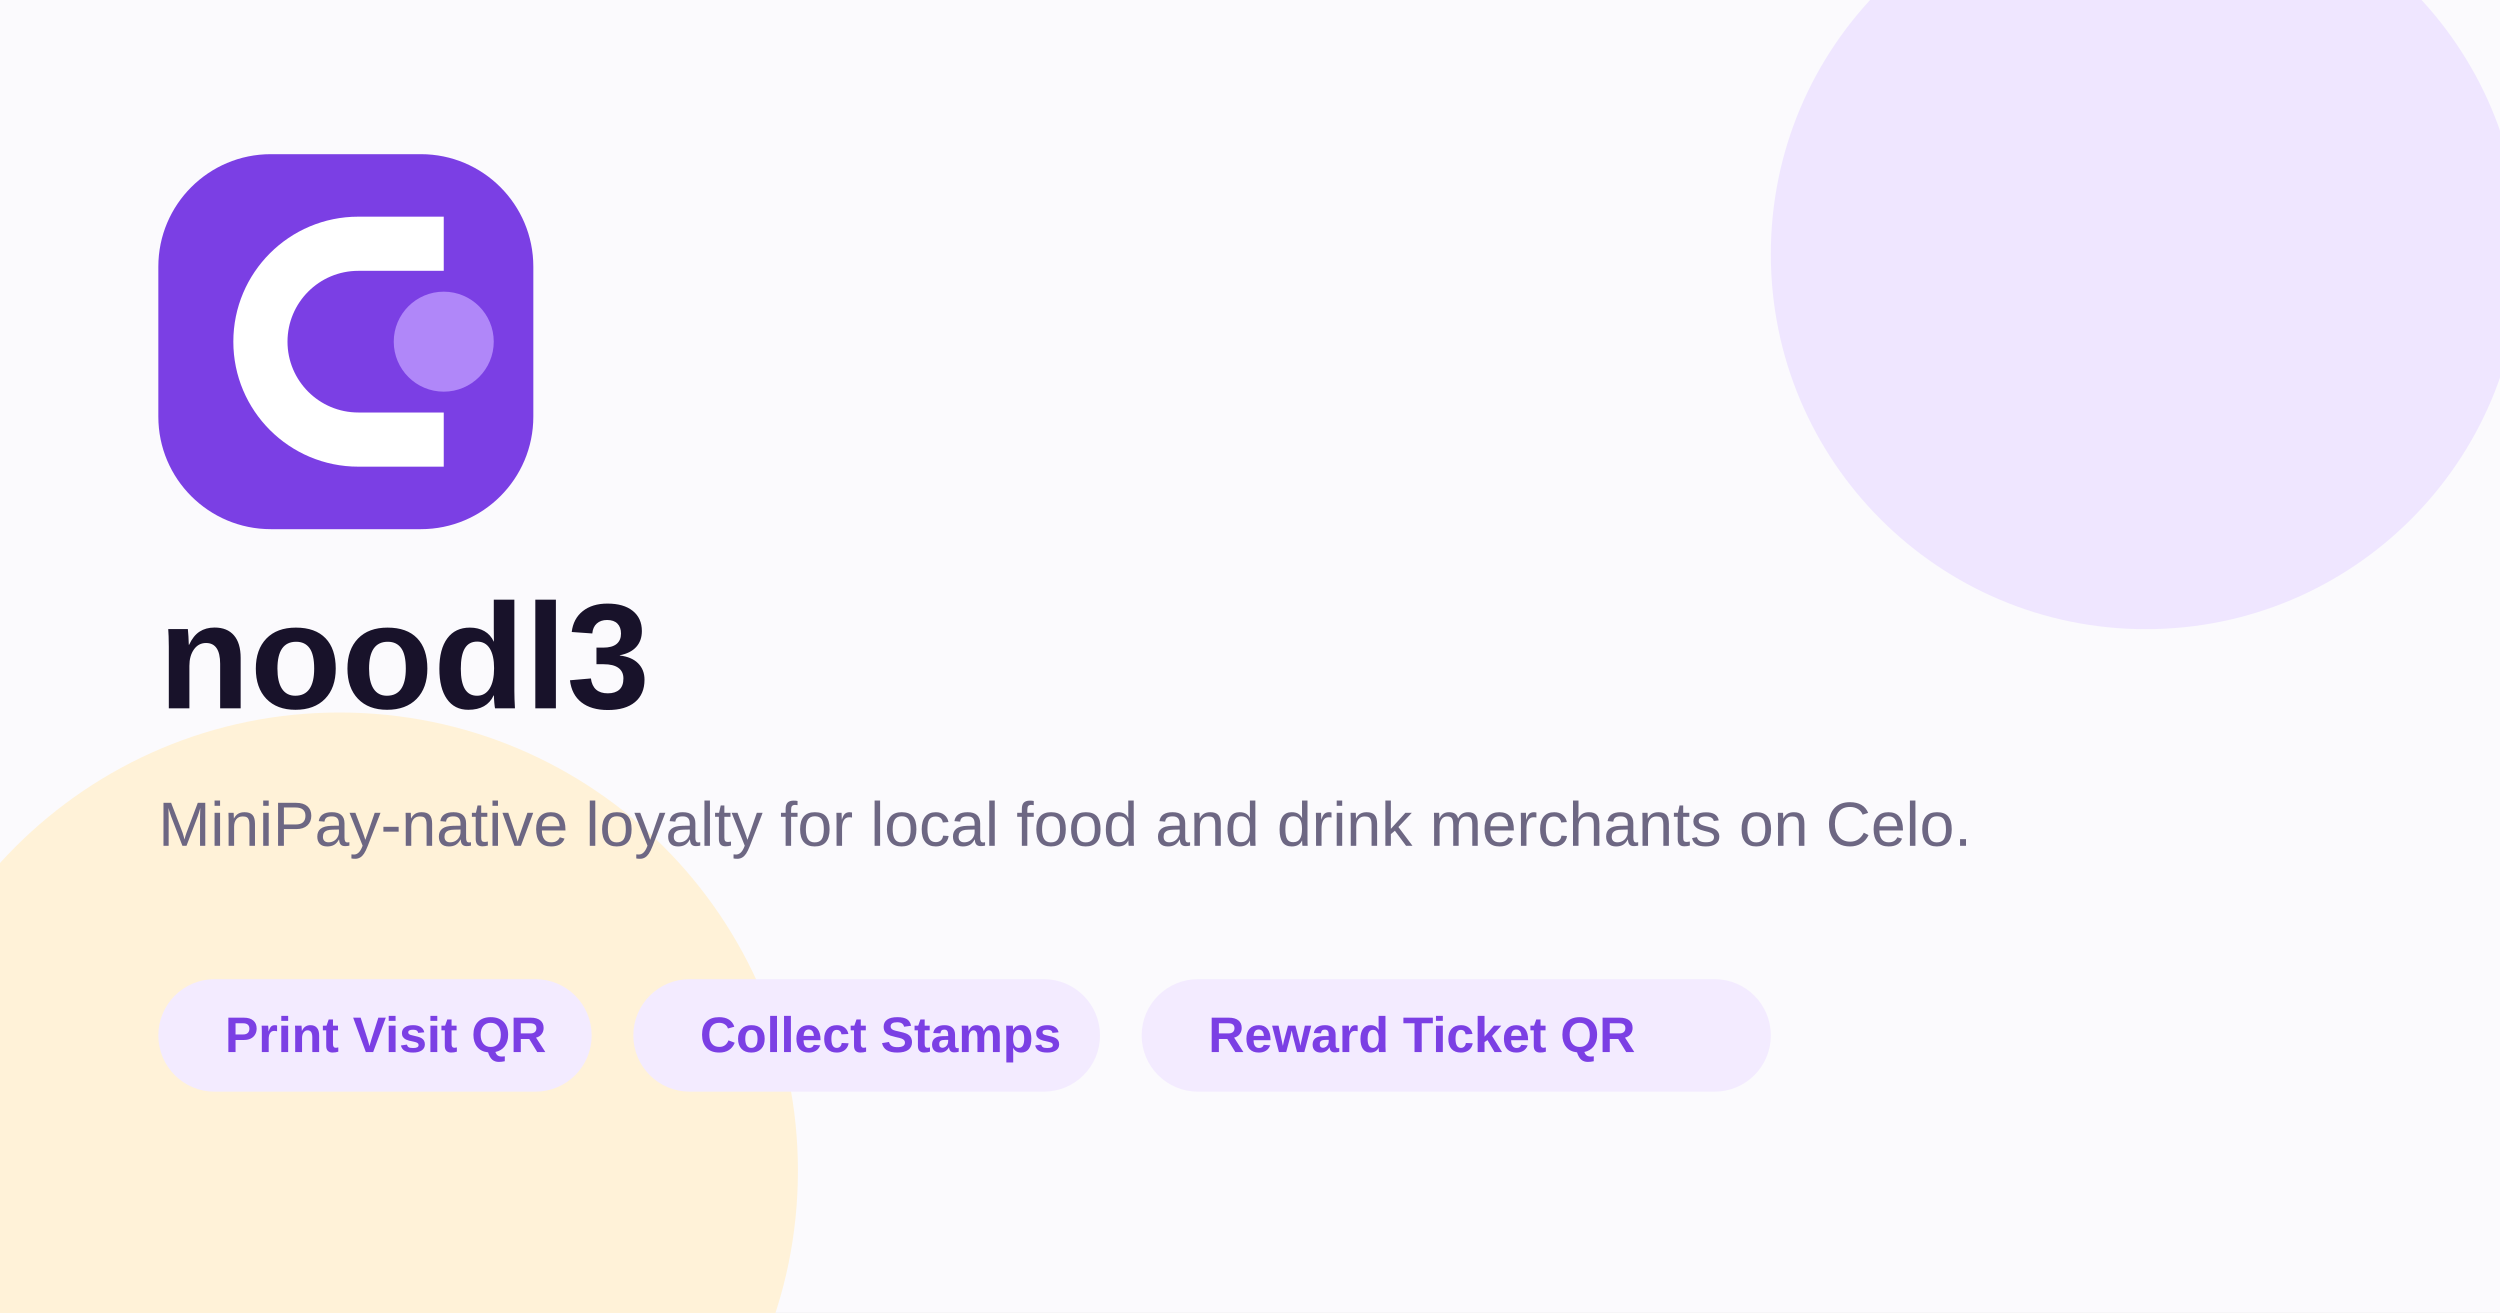
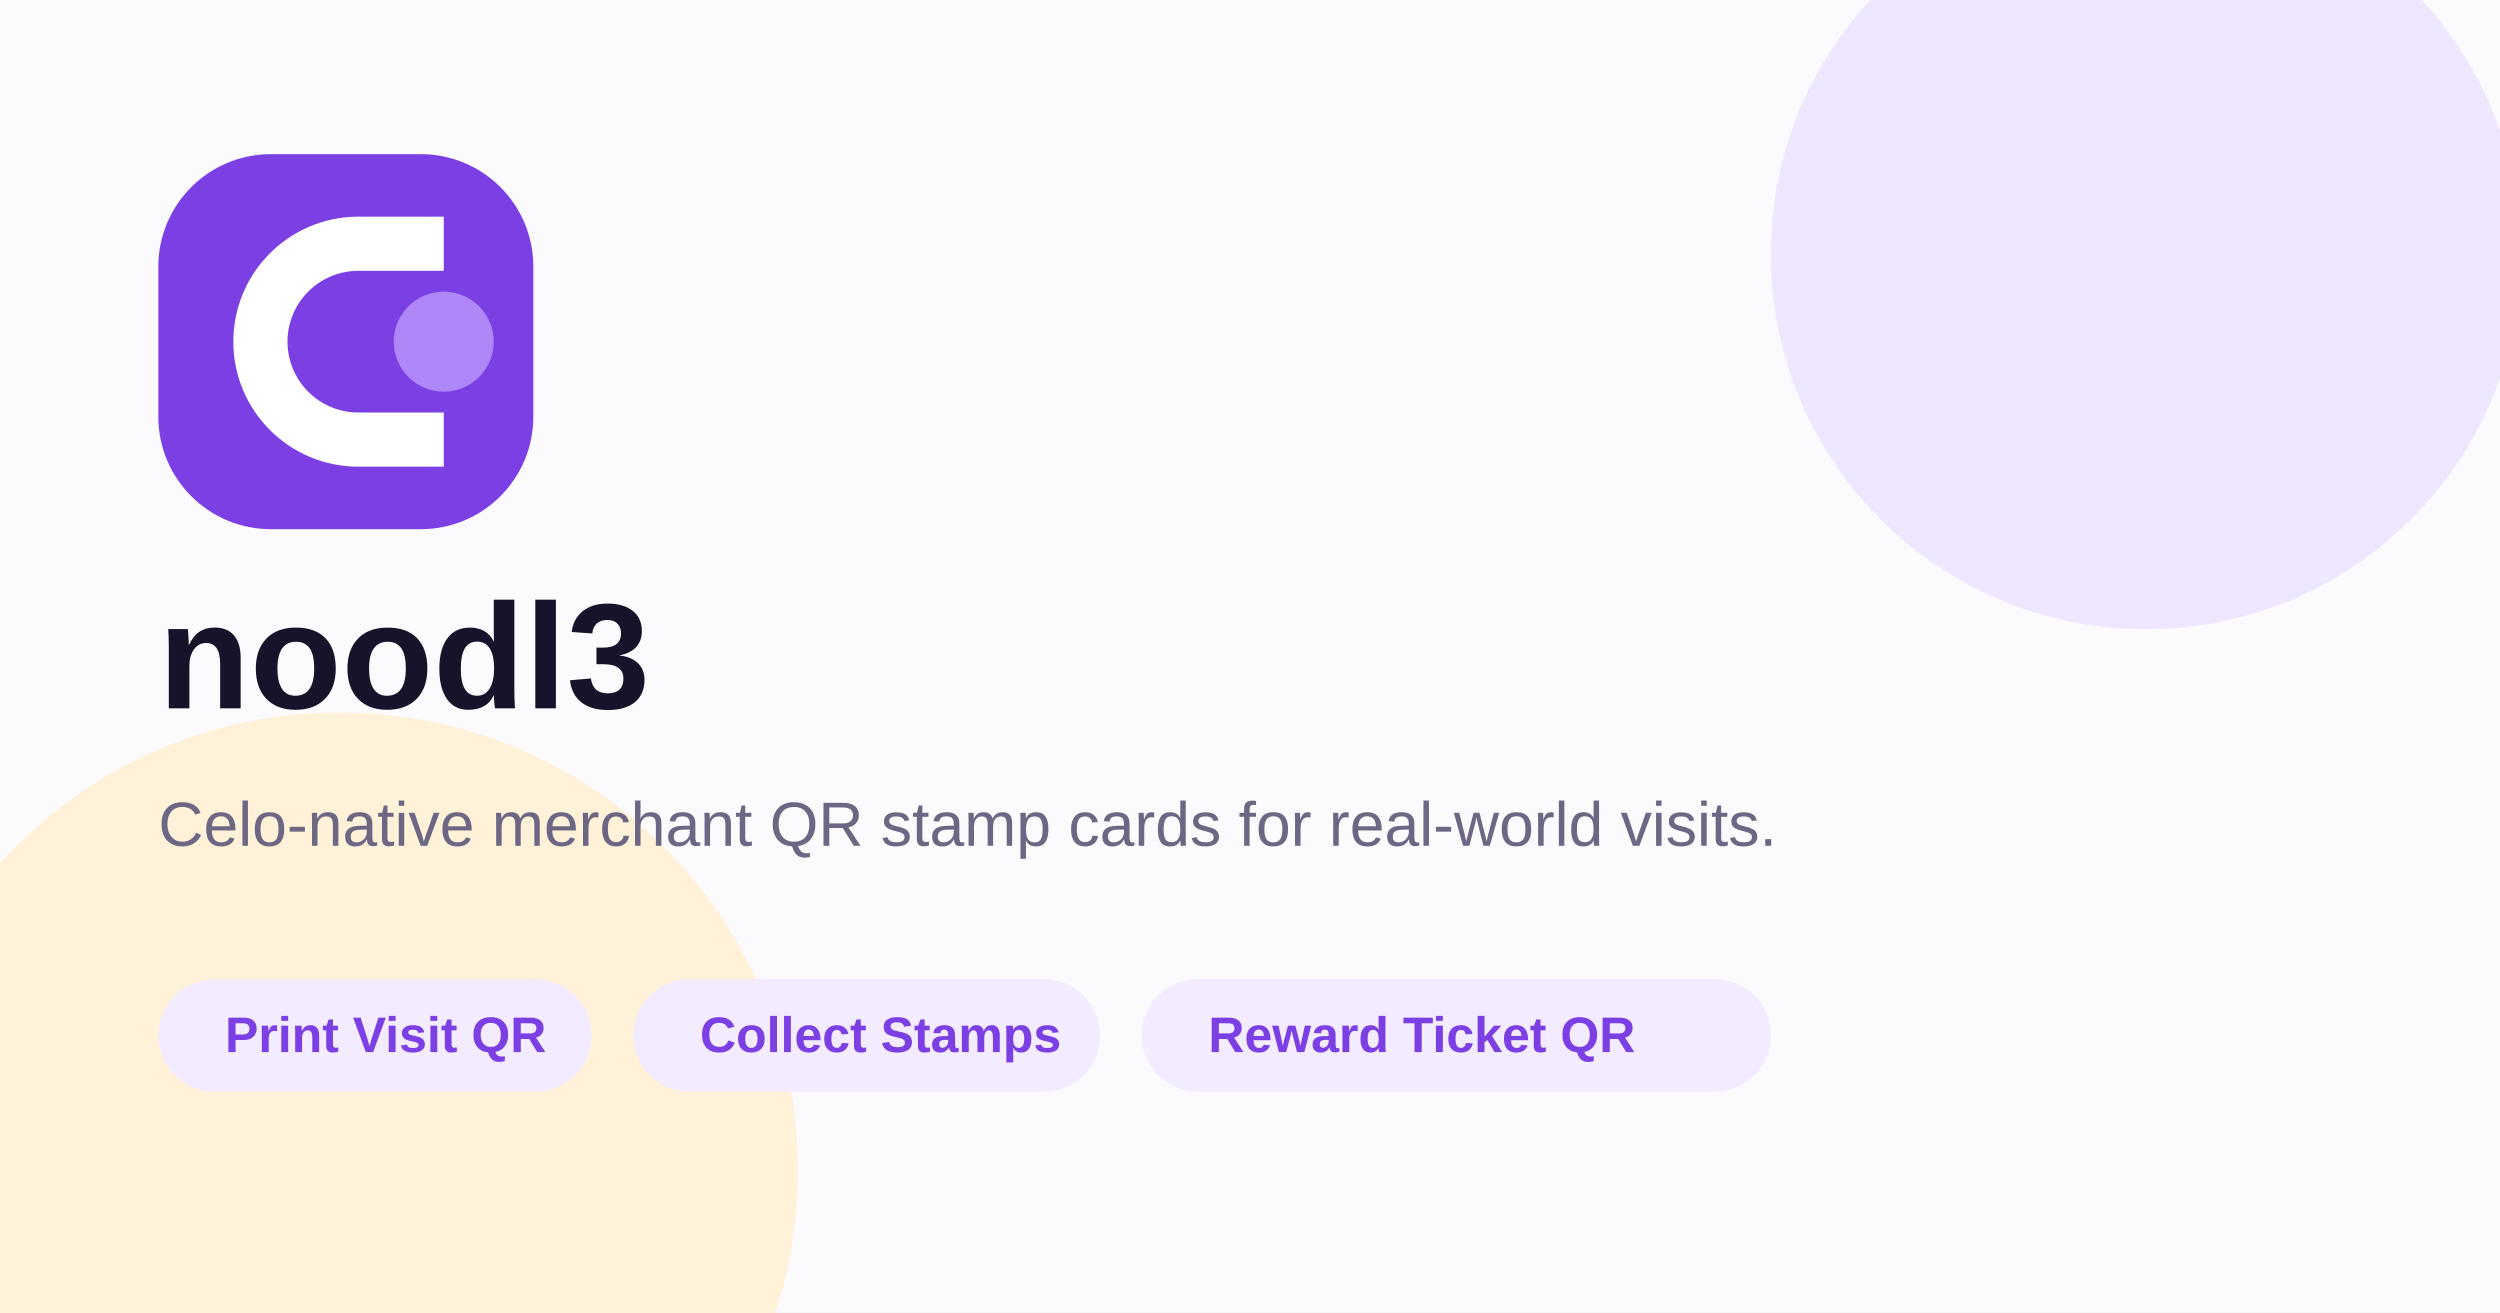
<svg xmlns="http://www.w3.org/2000/svg" width="1200" height="630" viewBox="0 0 1200 630" fill="none">
  <rect width="1200" height="630" fill="#FBFAFD" />
  <circle cx="1030" cy="122" r="180" fill="#EFE6FF" />
  <circle cx="163" cy="562" r="220" fill="#FFF2D8" />
  <rect x="76" y="74" width="180" height="180" rx="54" fill="#7B3FE4" />
  <path d="M112 164C112 130.863 138.863 104 172 104H213V130H172C153.222 130 138 145.222 138 164C138 182.778 153.222 198 172 198H213V224H172C138.863 224 112 197.137 112 164Z" fill="white" />
  <circle cx="213" cy="164" r="24" fill="#B087F9" />
  <text x="76" y="340" fill="#18122A" font-family="Arial, sans-serif" font-size="72" font-weight="700">noodl3</text>
-   <text x="76" y="406" fill="#6D6783" font-family="Arial, sans-serif" font-size="30">MiniPay-native loyalty for local food and drink merchants on Celo.</text>
+   <text x="76" y="406" fill="#6D6783" font-family="Arial, sans-serif" font-size="30">Celo-native merchant QR stamp cards for real-world visits.</text>
  <rect x="76" y="470" width="208" height="54" rx="27" fill="#F3EBFF" />
  <text x="108" y="505" fill="#7B3FE4" font-family="Arial, sans-serif" font-size="24" font-weight="700">Print Visit QR</text>
  <rect x="304" y="470" width="224" height="54" rx="27" fill="#F3EBFF" />
  <text x="336" y="505" fill="#7B3FE4" font-family="Arial, sans-serif" font-size="24" font-weight="700">Collect Stamps</text>
  <rect x="548" y="470" width="302" height="54" rx="27" fill="#F3EBFF" />
  <text x="580" y="505" fill="#7B3FE4" font-family="Arial, sans-serif" font-size="24" font-weight="700">Reward Ticket QR</text>
</svg>
